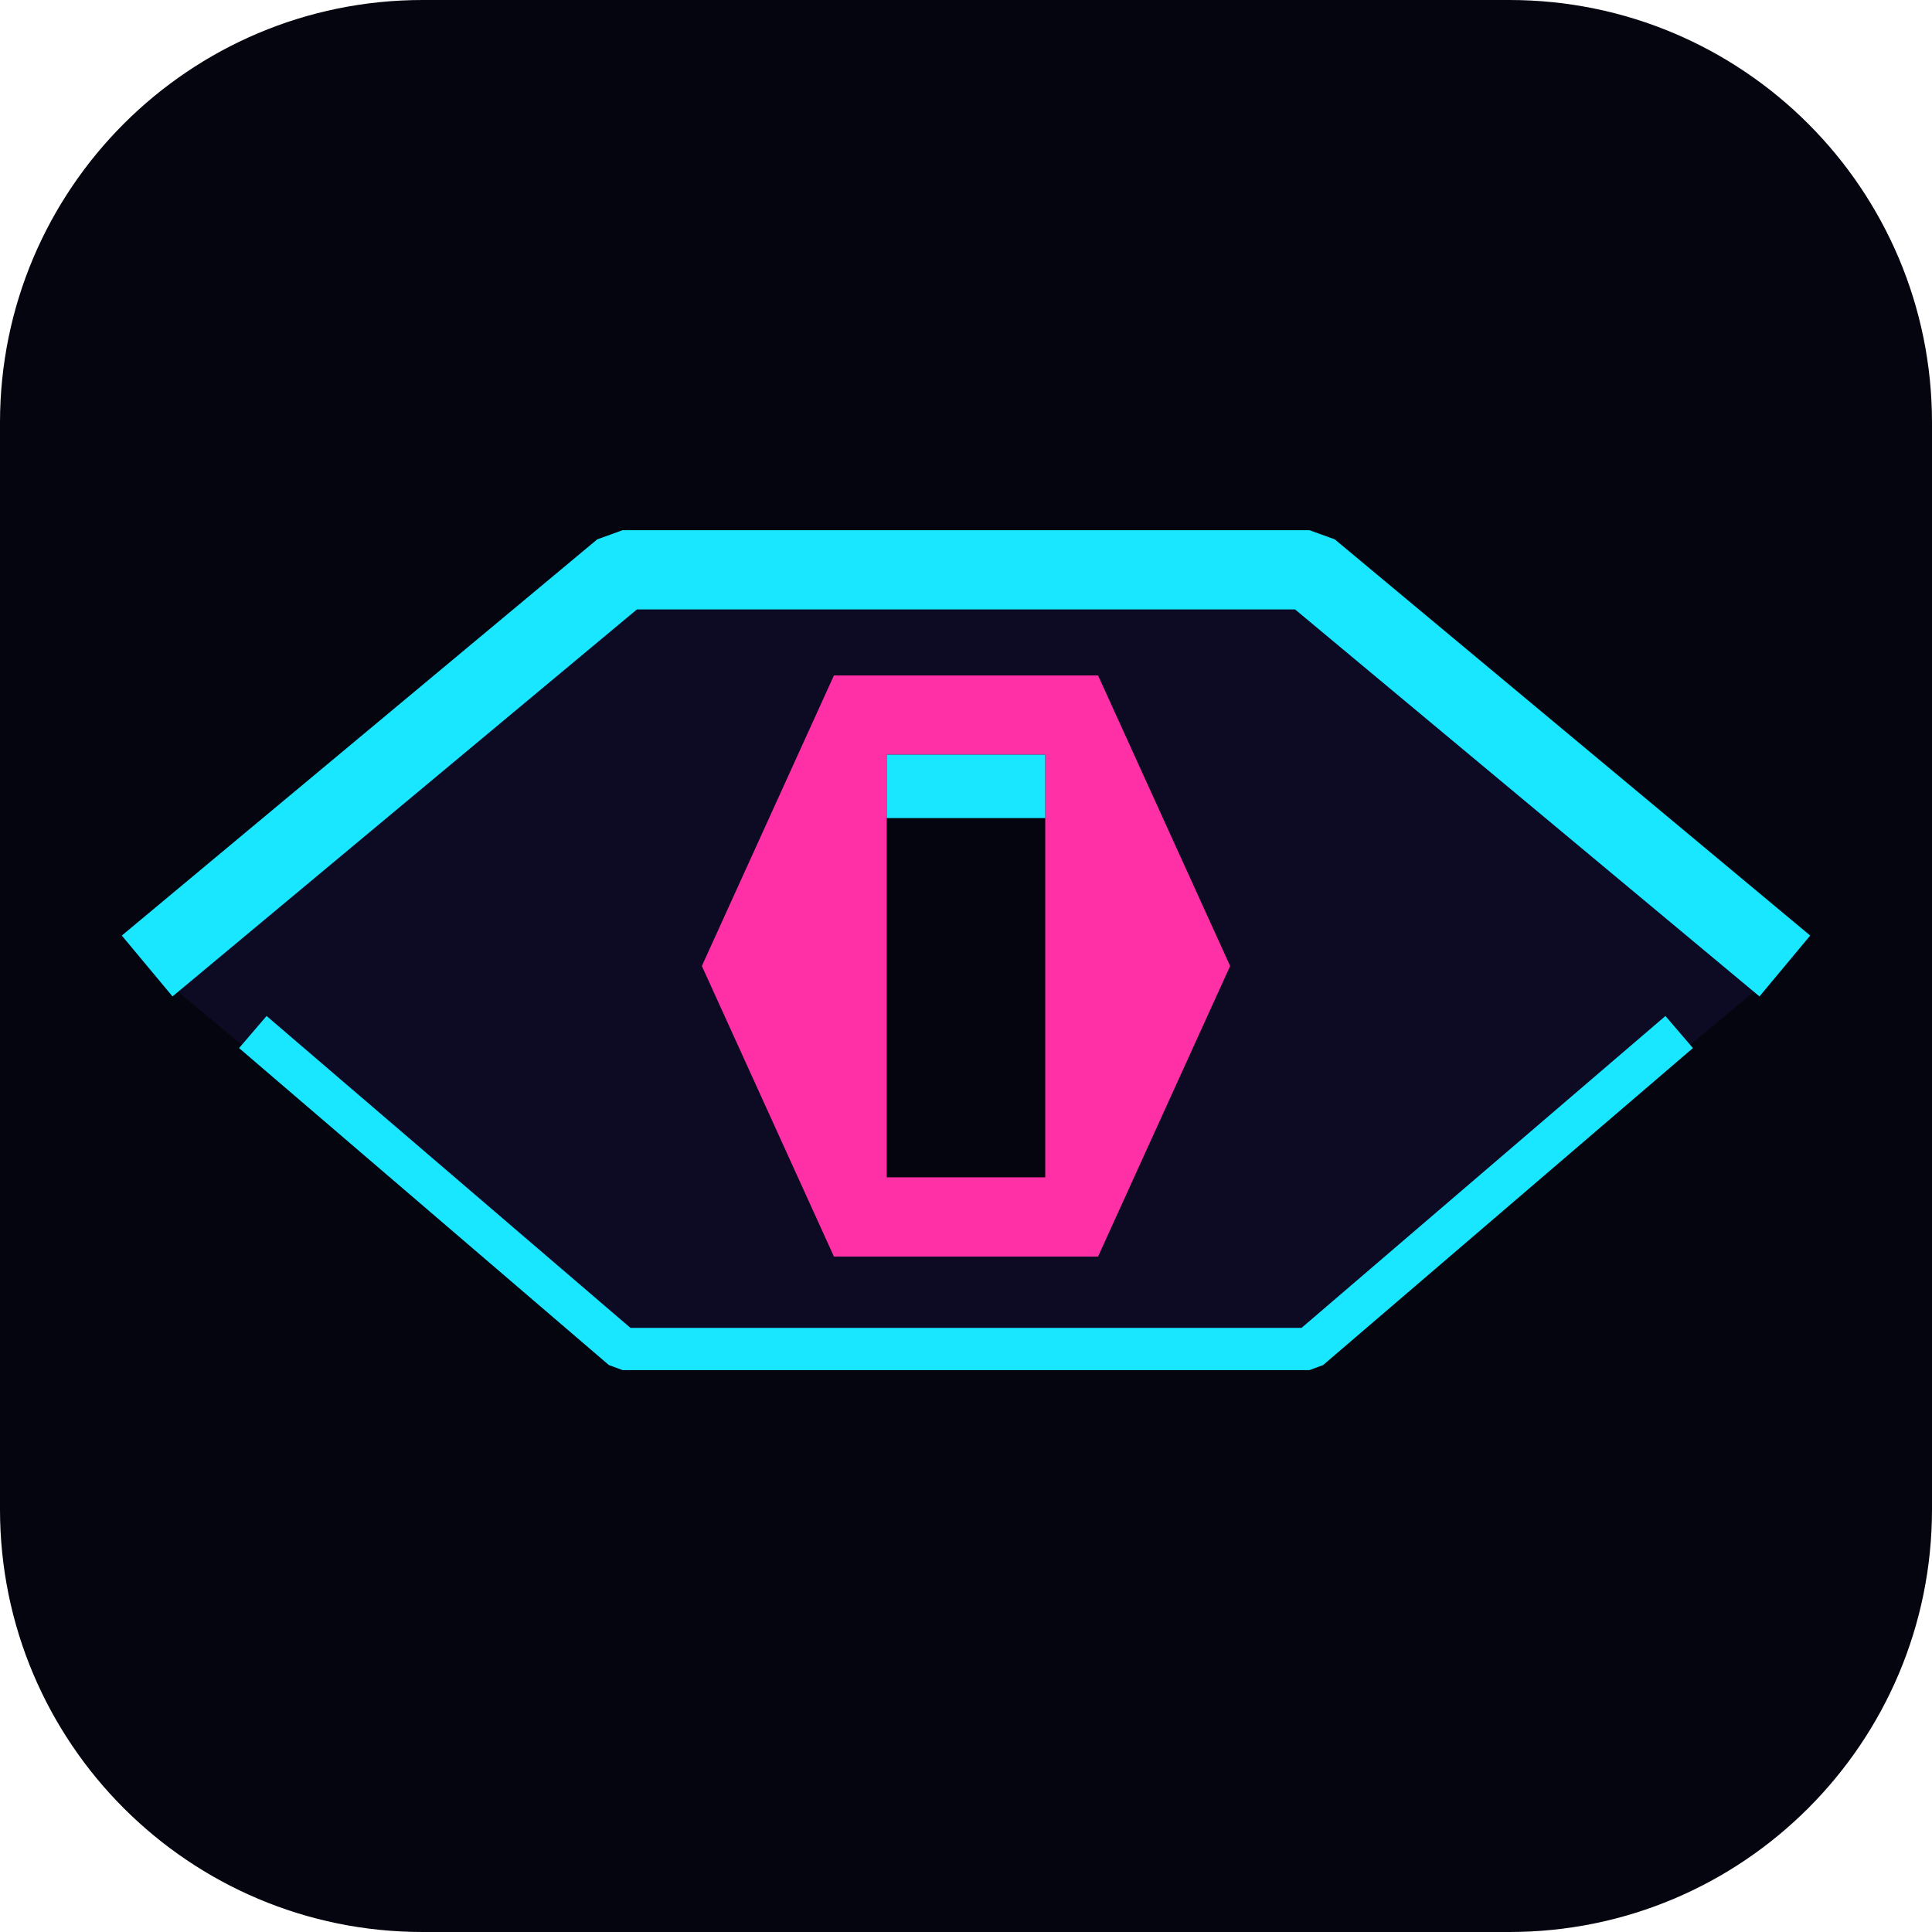
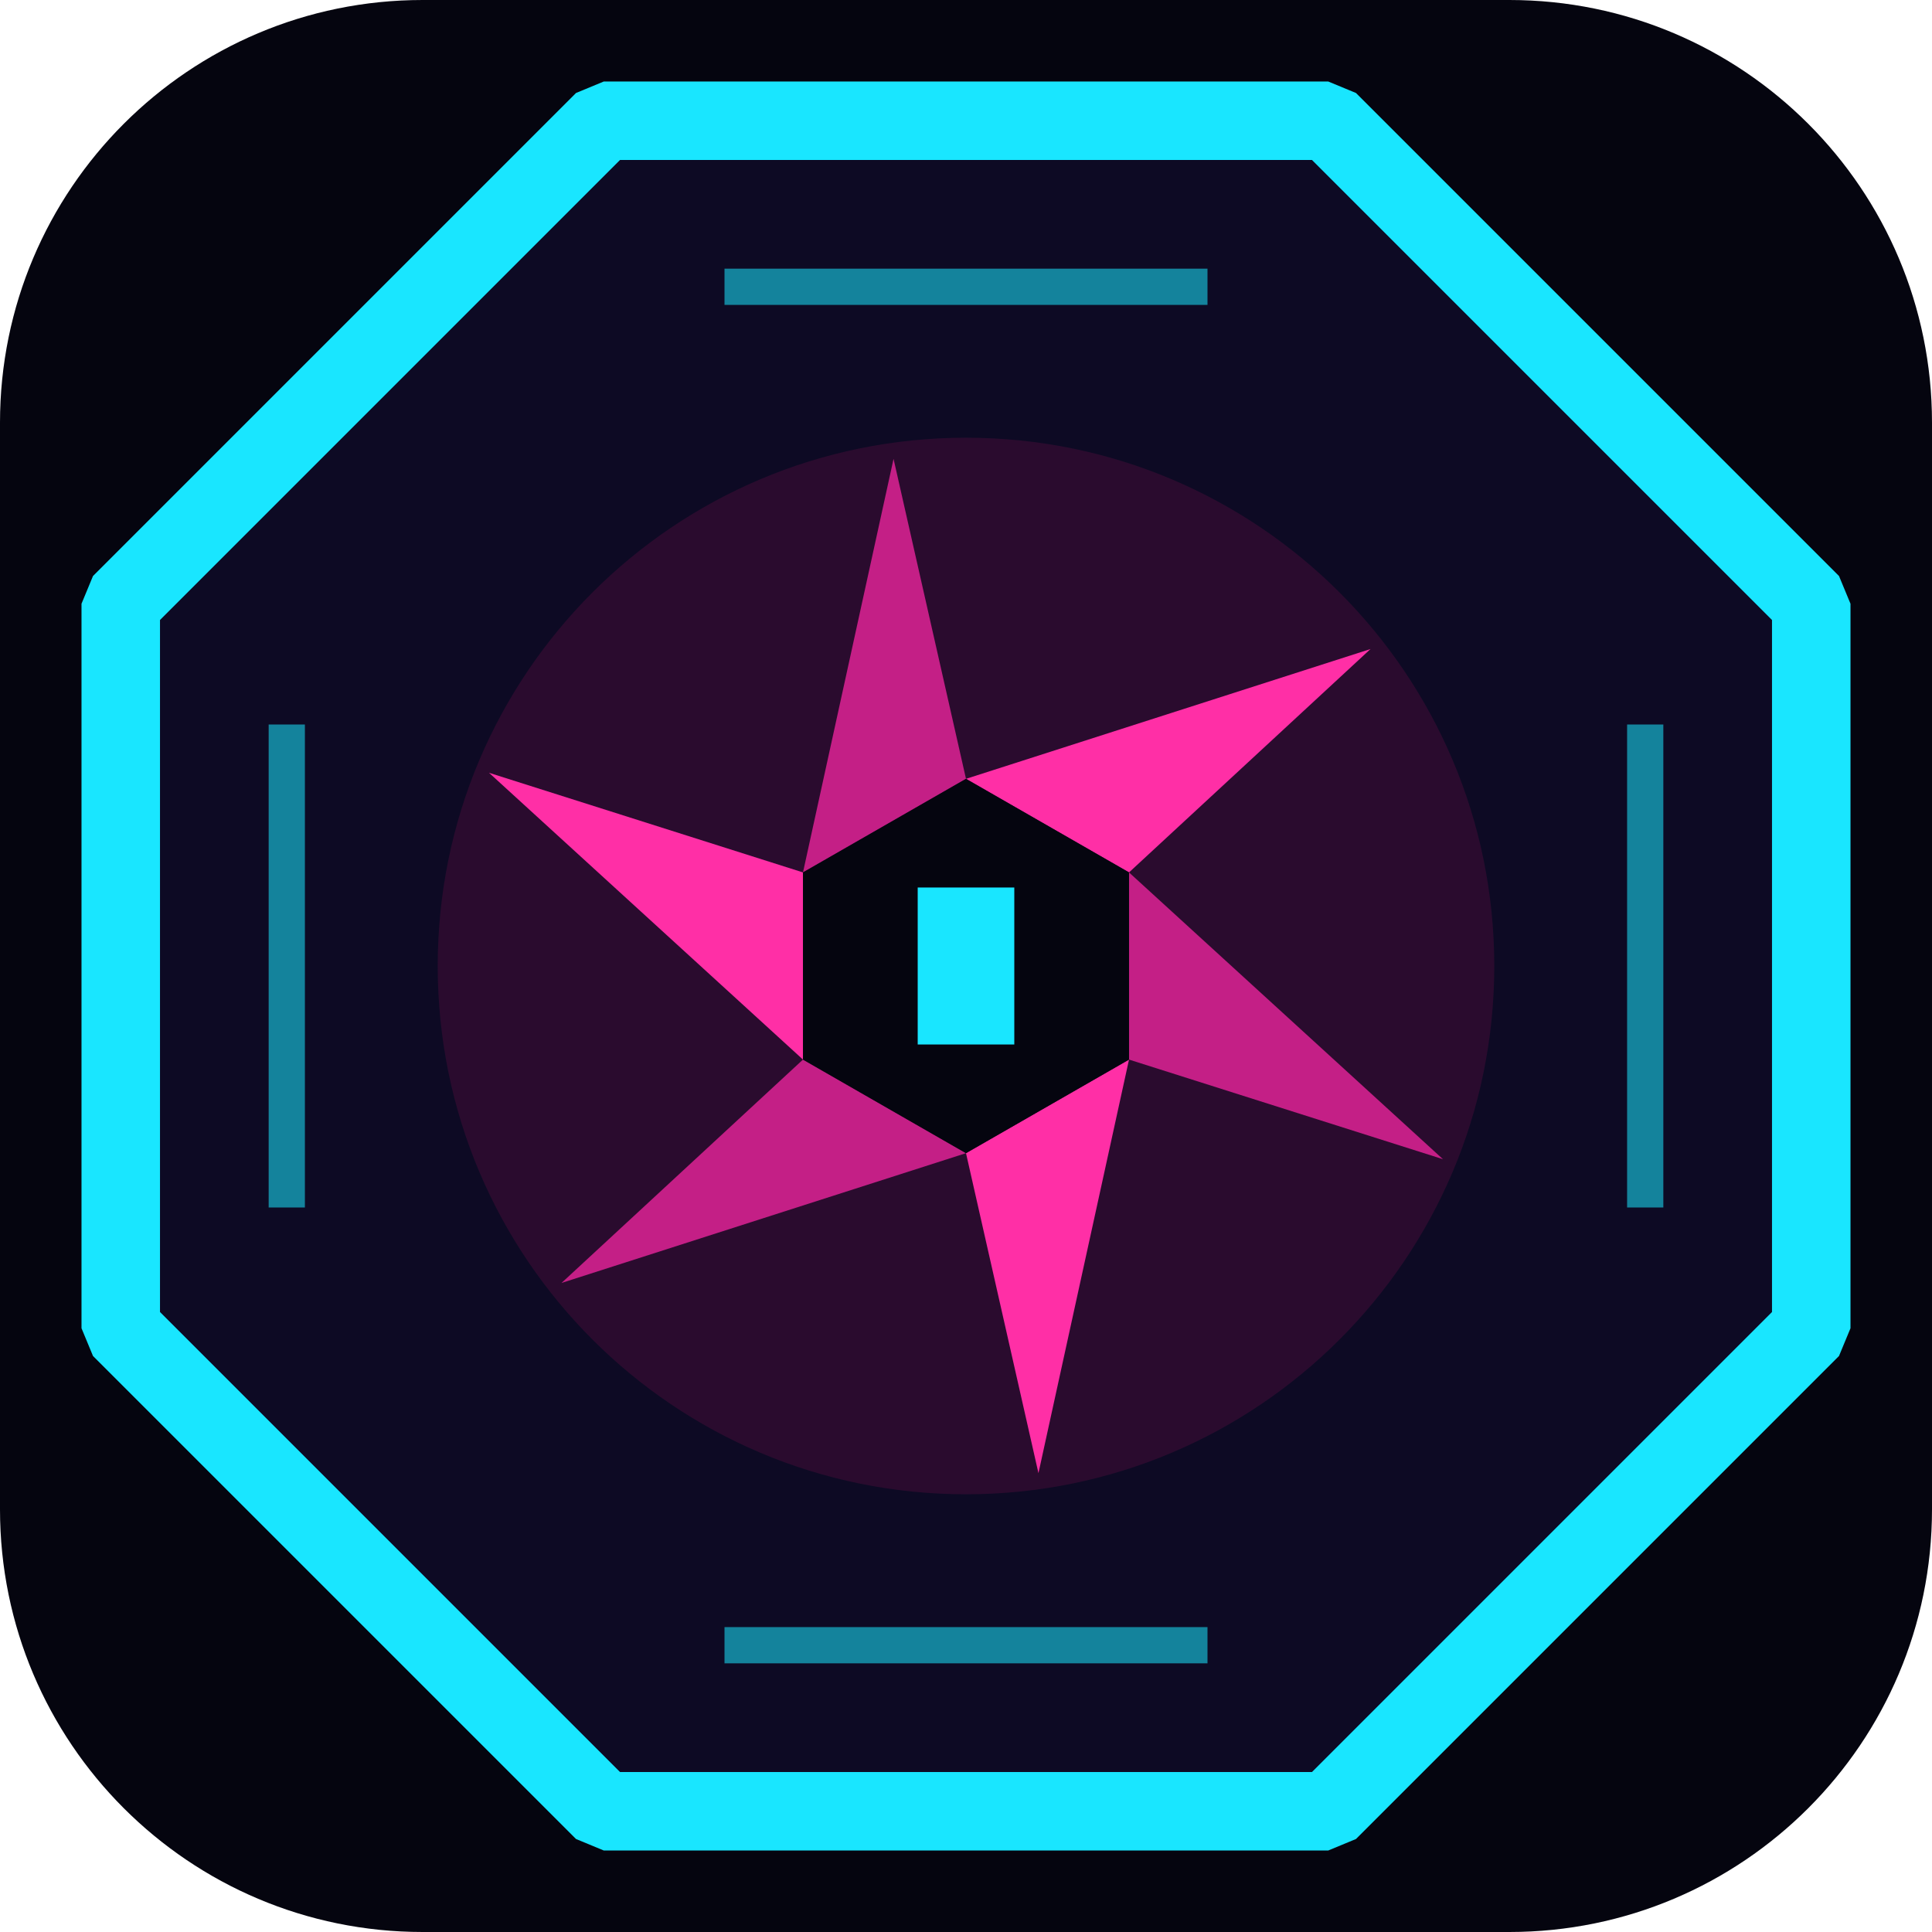
<svg xmlns="http://www.w3.org/2000/svg" viewBox="0 0 64 64">
  <rect width="64" height="64" rx="14" fill="#05050f" />
-   <g transform="translate(4 4) scale(.875)">
-     <path d="M1 32 L19 17 H45 L63 32 L45 47 H19 Z" fill="#0d0a24" />
-     <path d="M22 32 L27 21 H37 L42 32 L37 43 H27 Z" fill="#ff2fa6" />
-     <rect x="29" y="24" width="6" height="16" fill="#05050f" />
-     <rect x="29" y="24" width="6" height="2.4" fill="#19e6ff" />
-     <path d="M1 32 L19 17 H45 L63 32" fill="none" stroke="#19e6ff" stroke-width="3" stroke-linejoin="bevel" />
-     <path d="M5 34.5 L19 46.5 H45 L59 34.5" fill="none" stroke="#19e6ff" stroke-width="1.6" stroke-linejoin="bevel" />
+   <path d="M20 4 H44 L60 20 V44 L44 60 H20 L4 44 V20 Z" fill="#0d0a24" />
+   <circle cx="32" cy="32" r="17.5" fill="#2a0b2e" />
+   <g class="mk-iris">
+     <path d="M32.0 25.8 L45.4 21.5 L37.4 28.9 Z" fill="#ff2fa6" />
+     <path d="M37.4 28.9 L47.8 38.4 L37.4 35.1 Z" fill="#c41f86" />
+     <path d="M37.4 35.1 L34.4 48.8 L32.0 38.2 Z" fill="#ff2fa6" />
+     <path d="M32.0 38.2 L18.6 42.5 L26.6 35.1 Z" fill="#c41f86" />
+     <path d="M26.6 35.1 L16.2 25.6 L26.6 28.9 Z" fill="#ff2fa6" />
+     <path d="M26.6 28.9 L29.6 15.2 L32.0 25.8 Z" fill="#c41f86" />
  </g>
+   <polygon points="32.0,25.8 37.4,28.9 37.4,35.1 32.0,38.2 26.6,35.1 26.6,28.9" fill="#05050f" />
+   <rect class="mk-cur" x="30.4" y="29.4" width="3.2" height="5.2" fill="#19e6ff" />
+   <path class="mk-up" d="M20 4 H44 L60 20 V44 L44 60 H20 L4 44 V20 Z" fill="none" stroke="#19e6ff" stroke-width="2.6" stroke-linejoin="bevel" />
+   <path class="mk-lo" d="M24 9.5 H40 M54.5 24 V40 M40 54.5 H24 M9.5 40 V24" stroke="#19e6ff" stroke-width="1.2" opacity=".55" />
</svg>
